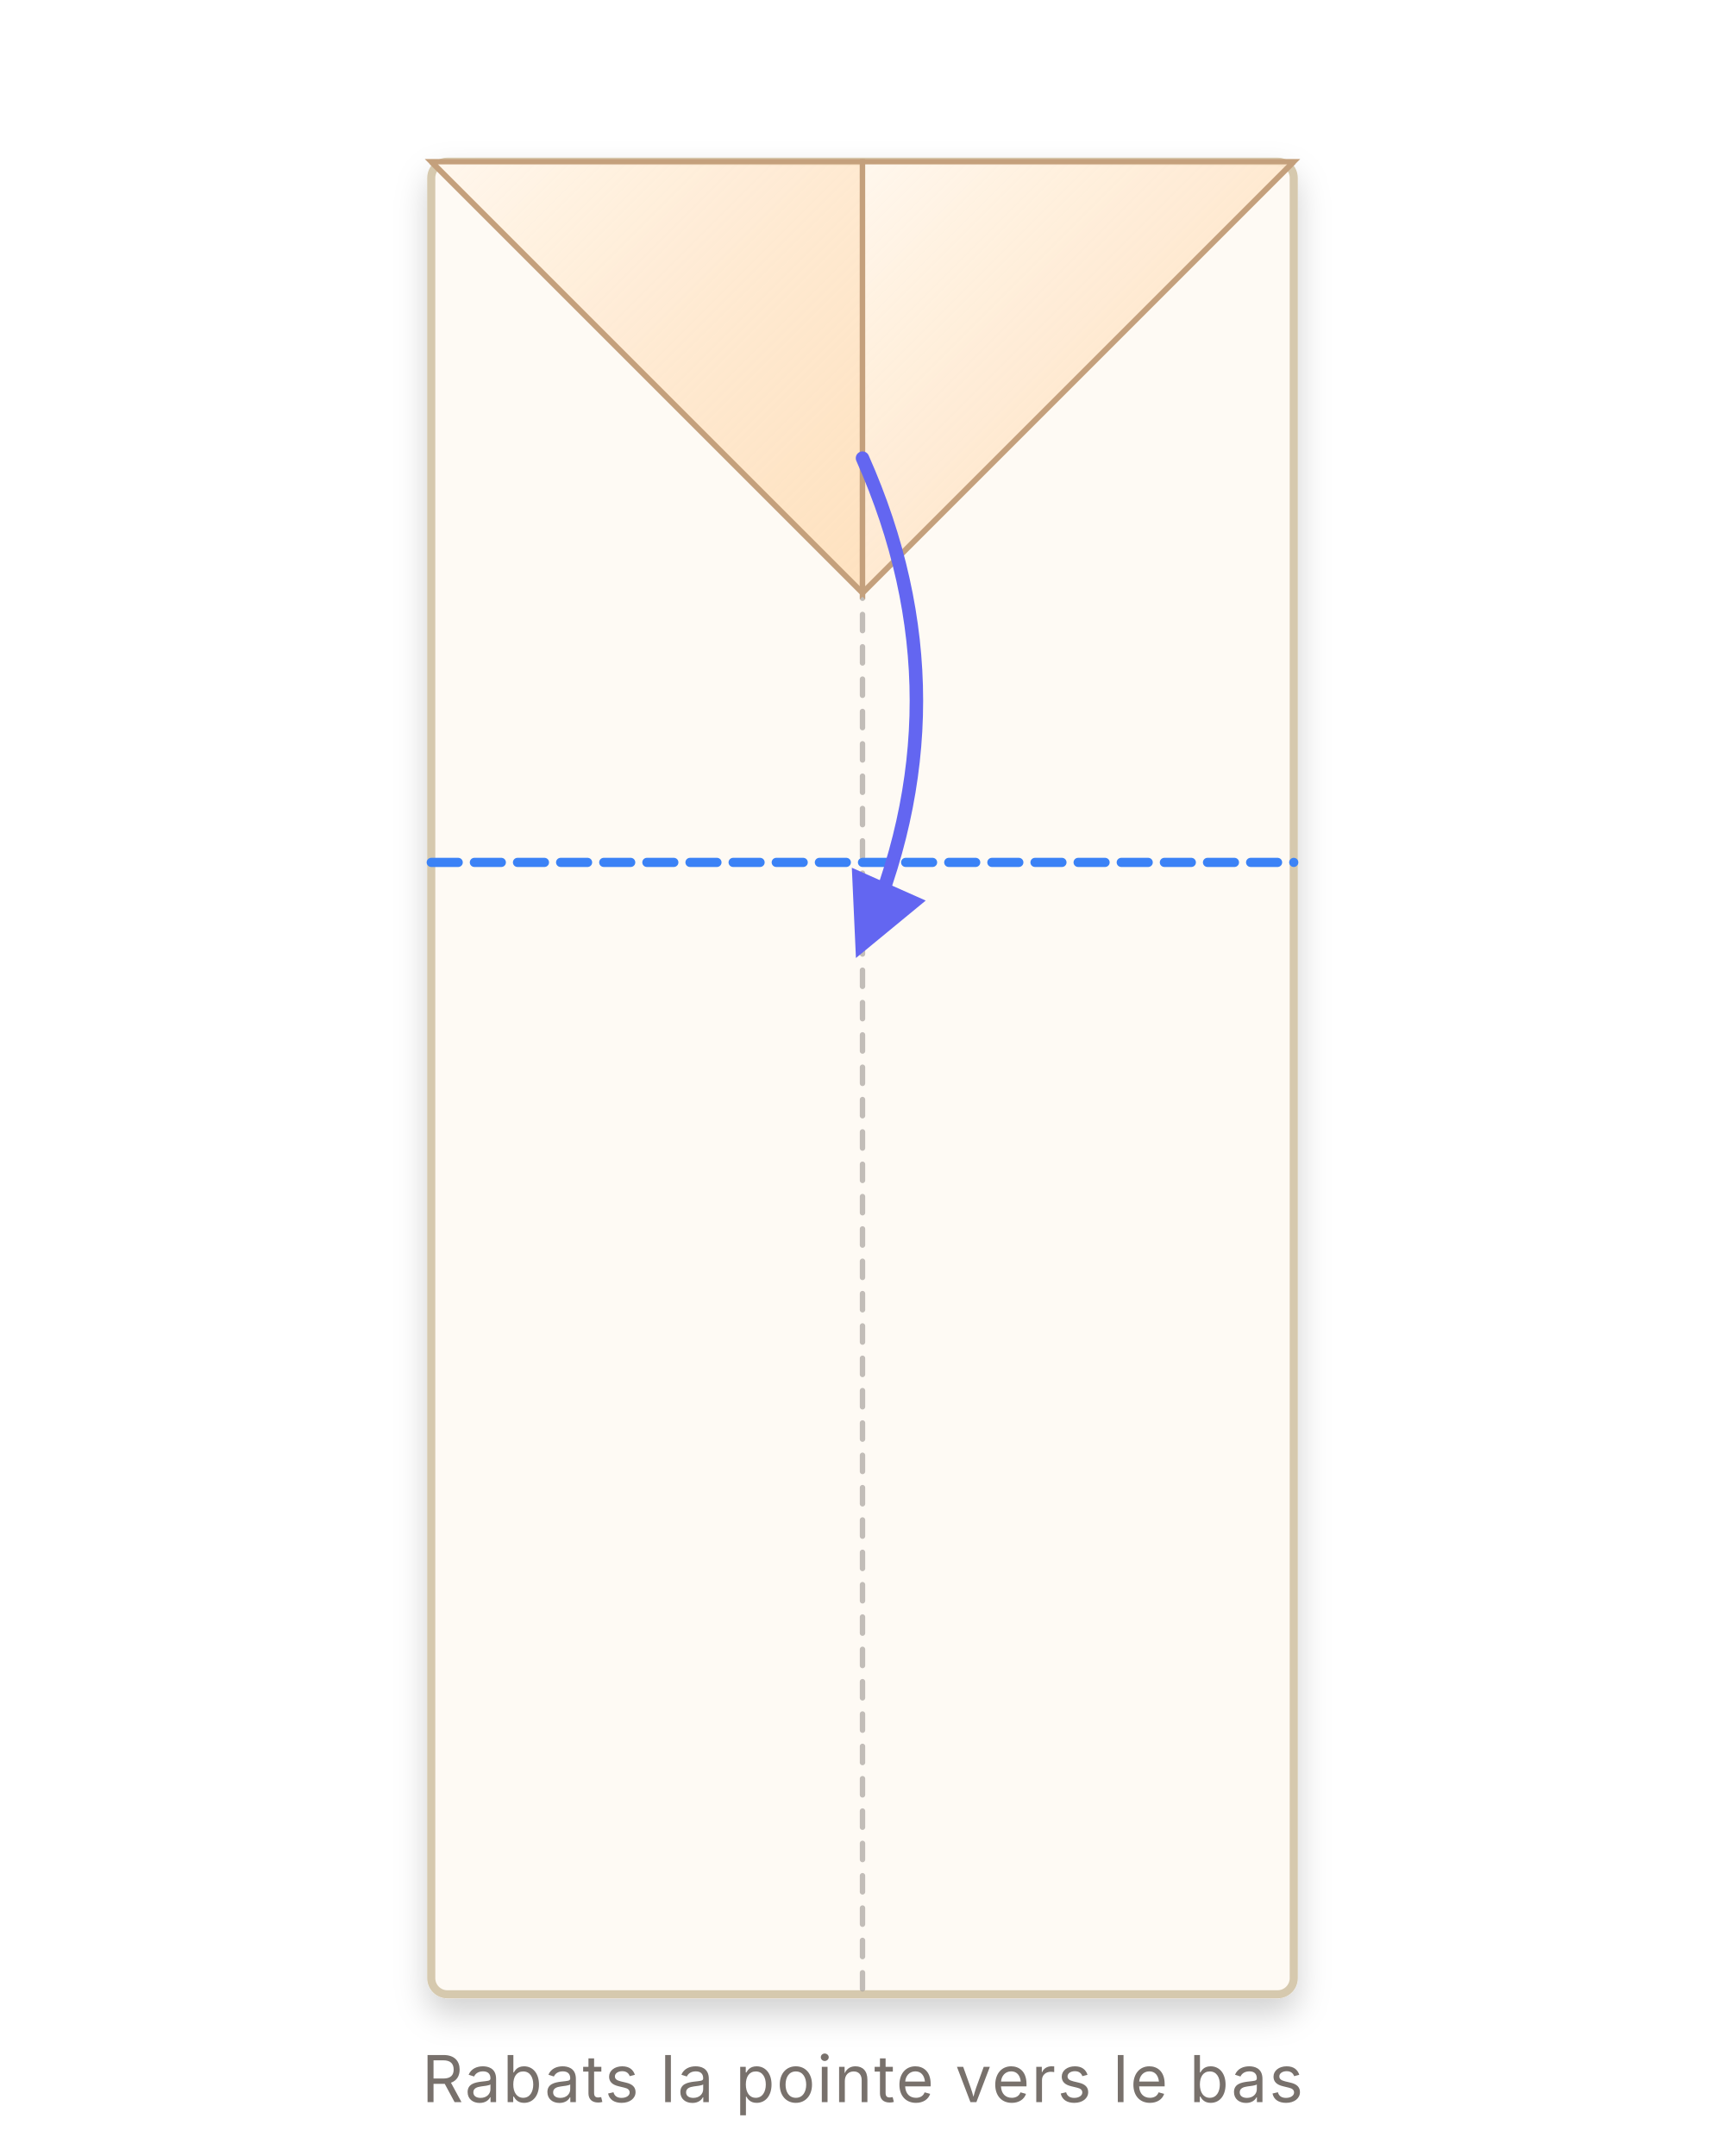
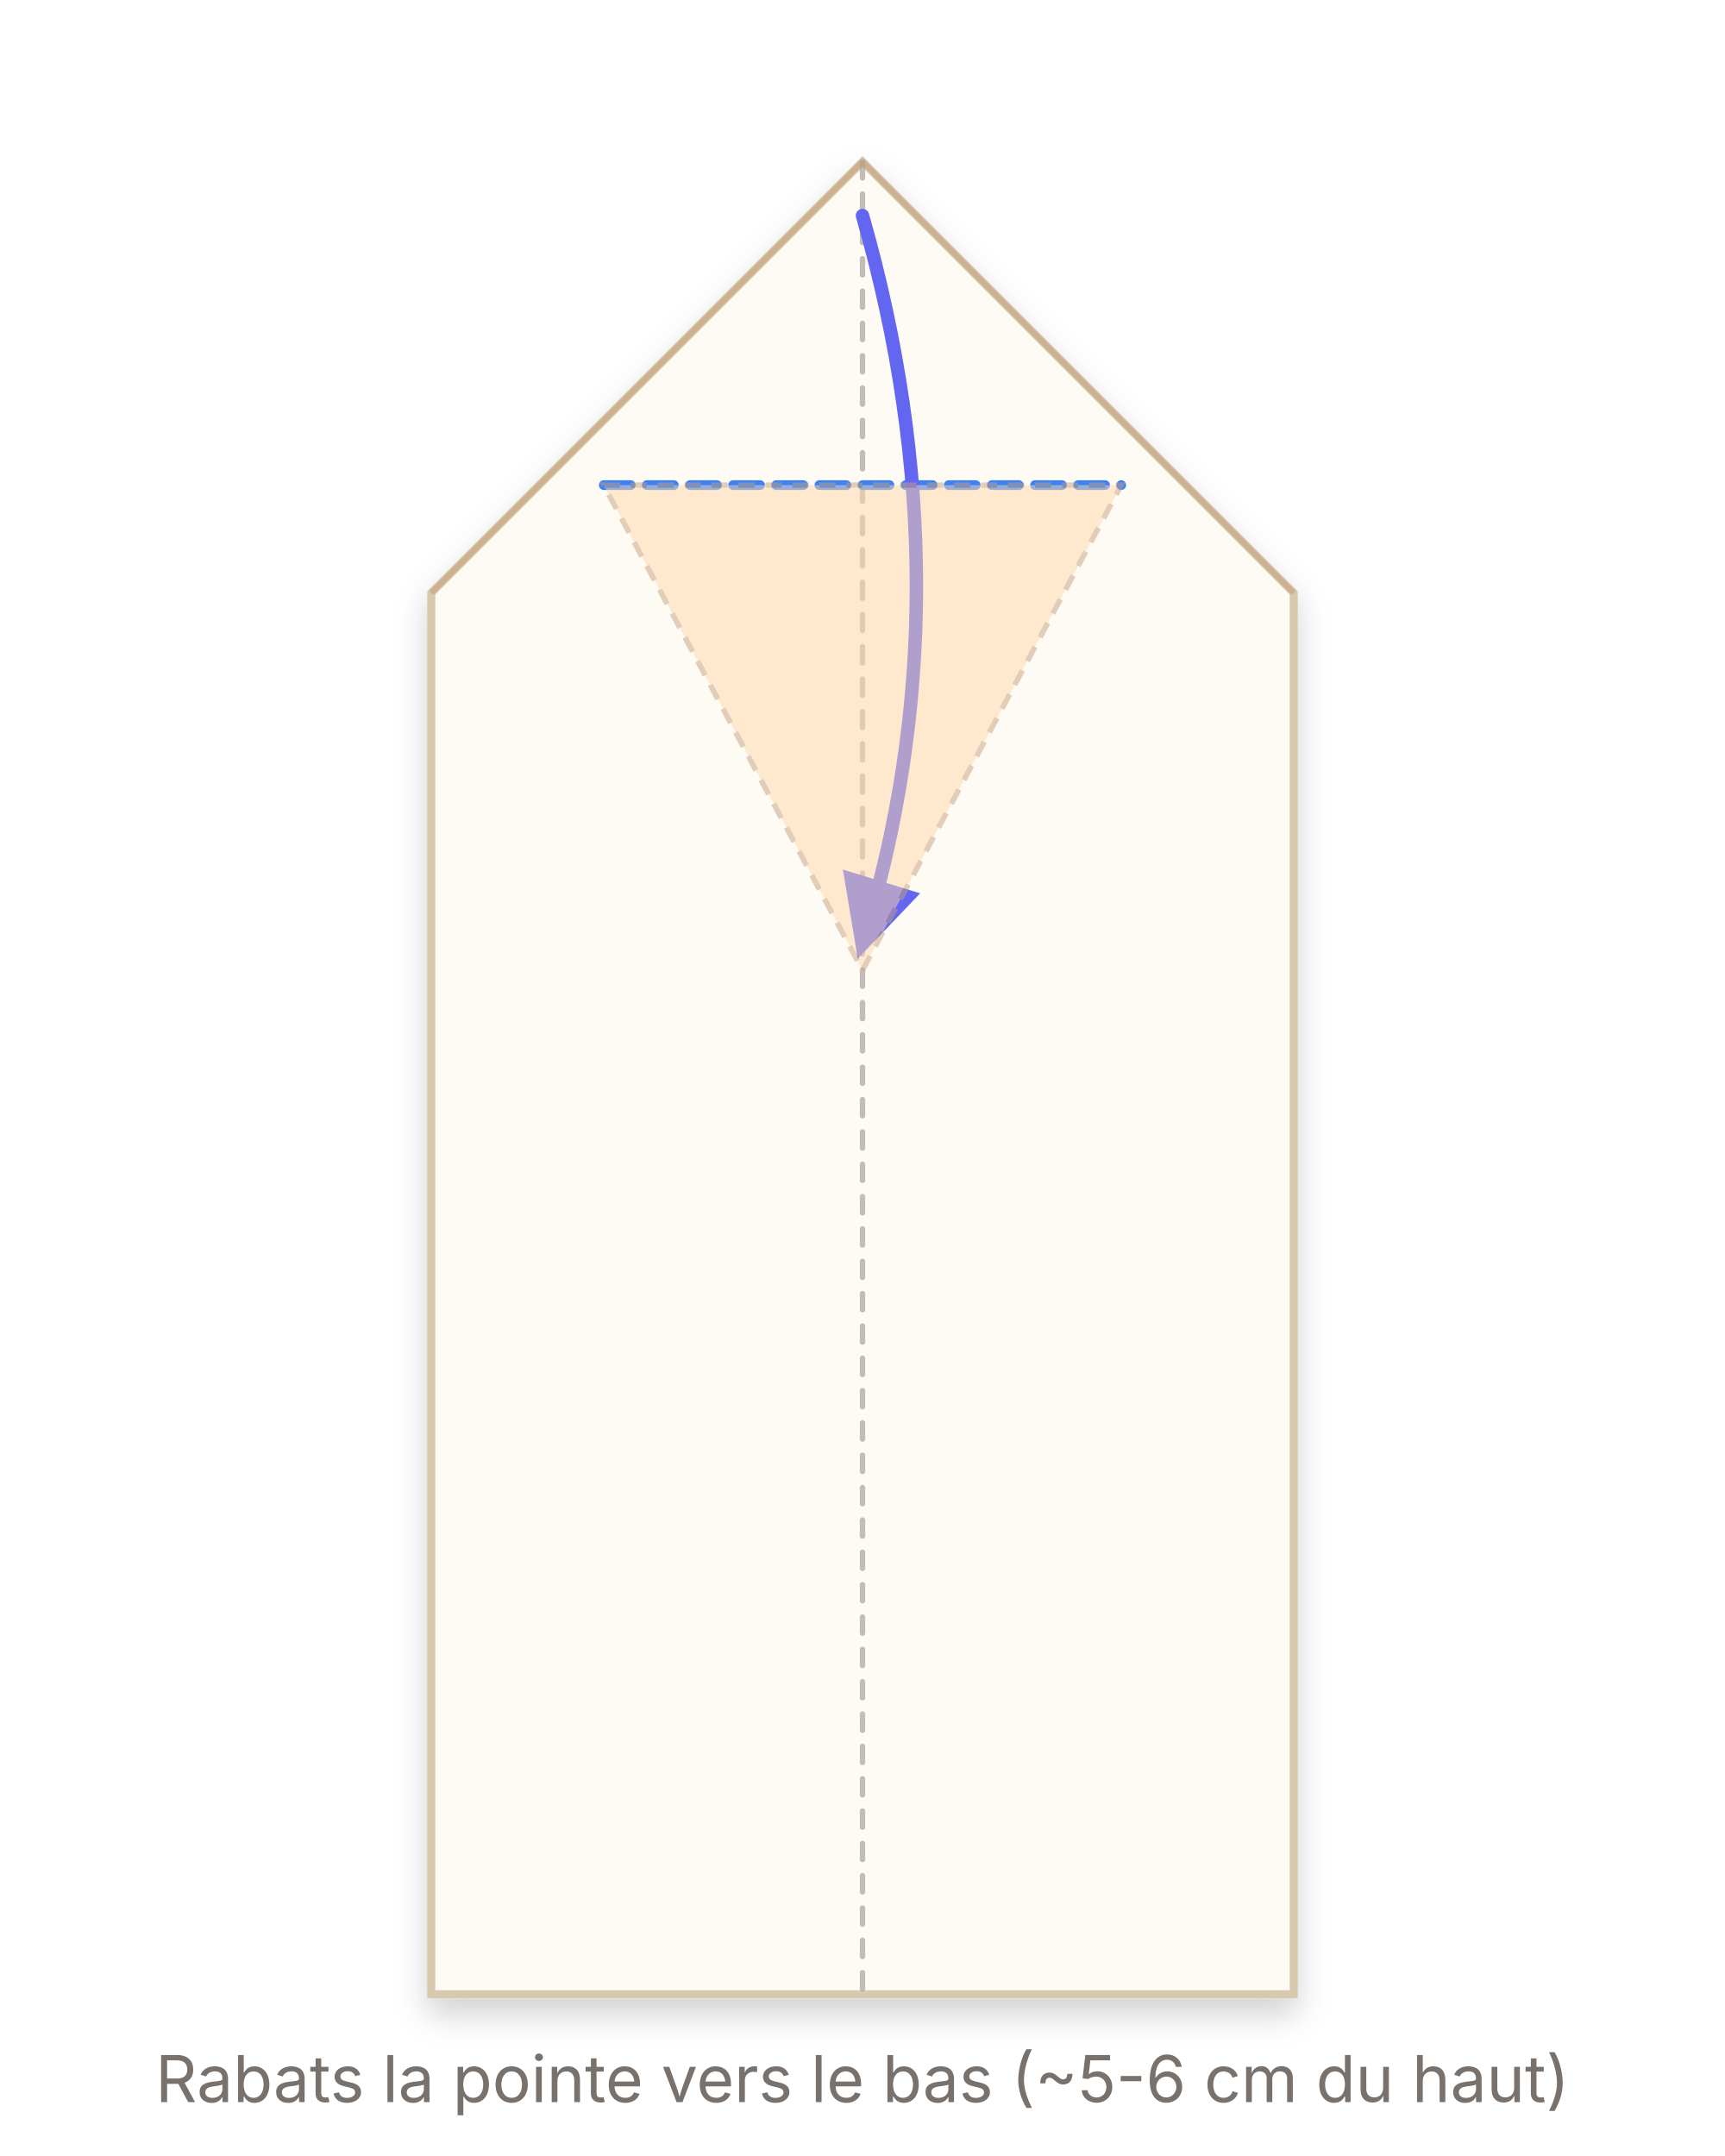
- <svg xmlns="http://www.w3.org/2000/svg" viewBox="0 0 320 400" fill="none" font-family="system-ui, -apple-system, sans-serif">
+ <svg xmlns="http://www.w3.org/2000/svg" viewBox="0 0 320 400" fill="none" font-family="system-ui,-apple-system,sans-serif">
  <defs>
    <filter id="ps" x="-10%" y="-10%" width="120%" height="120%">
      <feGaussianBlur in="SourceAlpha" stdDeviation="3" />
      <feOffset dx="0" dy="3" />
      <feComponentTransfer>
        <feFuncA type="linear" slope="0.18" />
      </feComponentTransfer>
      <feMerge>
        <feMergeNode />
        <feMergeNode in="SourceGraphic" />
      </feMerge>
    </filter>
    <marker id="arr" viewBox="0 0 10 10" refX="8" refY="5" markerWidth="6" markerHeight="6" orient="auto-start-reverse">
      <path d="M 0 0 L 10 5 L 0 10 z" fill="#6366f1" />
    </marker>
    <marker id="arrT" viewBox="0 0 10 10" refX="8" refY="5" markerWidth="6" markerHeight="6" orient="auto-start-reverse">
      <path d="M 0 0 L 10 5 L 0 10 z" fill="#14b8a6" />
    </marker>
    <linearGradient id="foldTri" x1="0" y1="0" x2="1" y2="1">
      <stop offset="0" stop-color="#fff7ed" />
      <stop offset="1" stop-color="#fed7aa" stop-opacity="0.7" />
    </linearGradient>
+     <linearGradient id="bWingL" x1="0.5" y1="0" x2="0.2" y2="1">
+       <stop offset="0" stop-color="hsl(32, 50%, 58%)" />
+       <stop offset="0.55" stop-color="hsl(32, 55%, 43%)" />
+       <stop offset="1" stop-color="hsl(32, 60%, 28%)" />
+     </linearGradient>
+     <linearGradient id="bWingR" x1="0.5" y1="0" x2="0.8" y2="1">
+       <stop offset="0" stop-color="hsl(32, 55%, 43%)" />
+       <stop offset="0.5" stop-color="hsl(32, 60%, 32%)" />
+       <stop offset="1" stop-color="hsl(32, 65%, 20%)" />
+     </linearGradient>
  </defs>
-   <rect x="80" y="30" width="160" height="340" rx="3" fill="#fefaf4" stroke="#d6c9ae" stroke-width="1.5" filter="url(#ps)" />
+   <polygon points="160,30 240,110 240,370 80,370 80,110" fill="#fefaf4" stroke="#d6c9ae" stroke-width="1.5" filter="url(#ps)" />
  <line x1="160" y1="30" x2="160" y2="370" stroke="#a8a29e" stroke-width="1" stroke-dasharray="3 3" stroke-linecap="round" opacity="0.7" />
-   <polygon points="80,30 160,30 160,110" fill="url(#foldTri)" stroke="#c4a07c" stroke-width="1" />
-   <line x1="80" y1="30" x2="160" y2="110" stroke="#c4a07c" stroke-width="1" />
-   <polygon points="240,30 160,30 160,110" fill="url(#foldTri)" stroke="#c4a07c" stroke-width="1" />
-   <line x1="240" y1="30" x2="160" y2="110" stroke="#c4a07c" stroke-width="1" />
-   <line x1="80" y1="160" x2="240" y2="160" stroke="#3b82f6" stroke-width="1.7" stroke-dasharray="5 3" stroke-linecap="round" />
-   <path d="M 160 85 Q 180 130 160 175" stroke="#6366f1" stroke-width="2.5" stroke-linecap="round" fill="none" marker-end="url(#arr)" />
-   <text x="160" y="390" text-anchor="middle" font-size="12" fill="#78716c" letter-spacing="0.3">Rabats la pointe vers le bas</text>
+   <line x1="80" y1="110" x2="160" y2="30" stroke="#c4a07c" stroke-width="1" opacity="0.6" />
+   <line x1="240" y1="110" x2="160" y2="30" stroke="#c4a07c" stroke-width="1" opacity="0.6" />
+   <line x1="112" y1="90" x2="208" y2="90" stroke="#3b82f6" stroke-width="1.8" stroke-dasharray="5 3" stroke-linecap="round" />
+   <path d="M 160 40 Q 180 110 160 175" stroke="#6366f1" stroke-width="2.5" stroke-linecap="round" fill="none" marker-end="url(#arr)" />
+   <polygon points="112,90 208,90 160,180" fill="#fed7aa" stroke="#c4a07c" stroke-width="1" stroke-dasharray="3 2" opacity="0.5" />
+   <text x="160" y="390" text-anchor="middle" font-size="12" fill="#78716c">Rabats la pointe vers le bas (~5-6 cm du haut)</text>
</svg>
